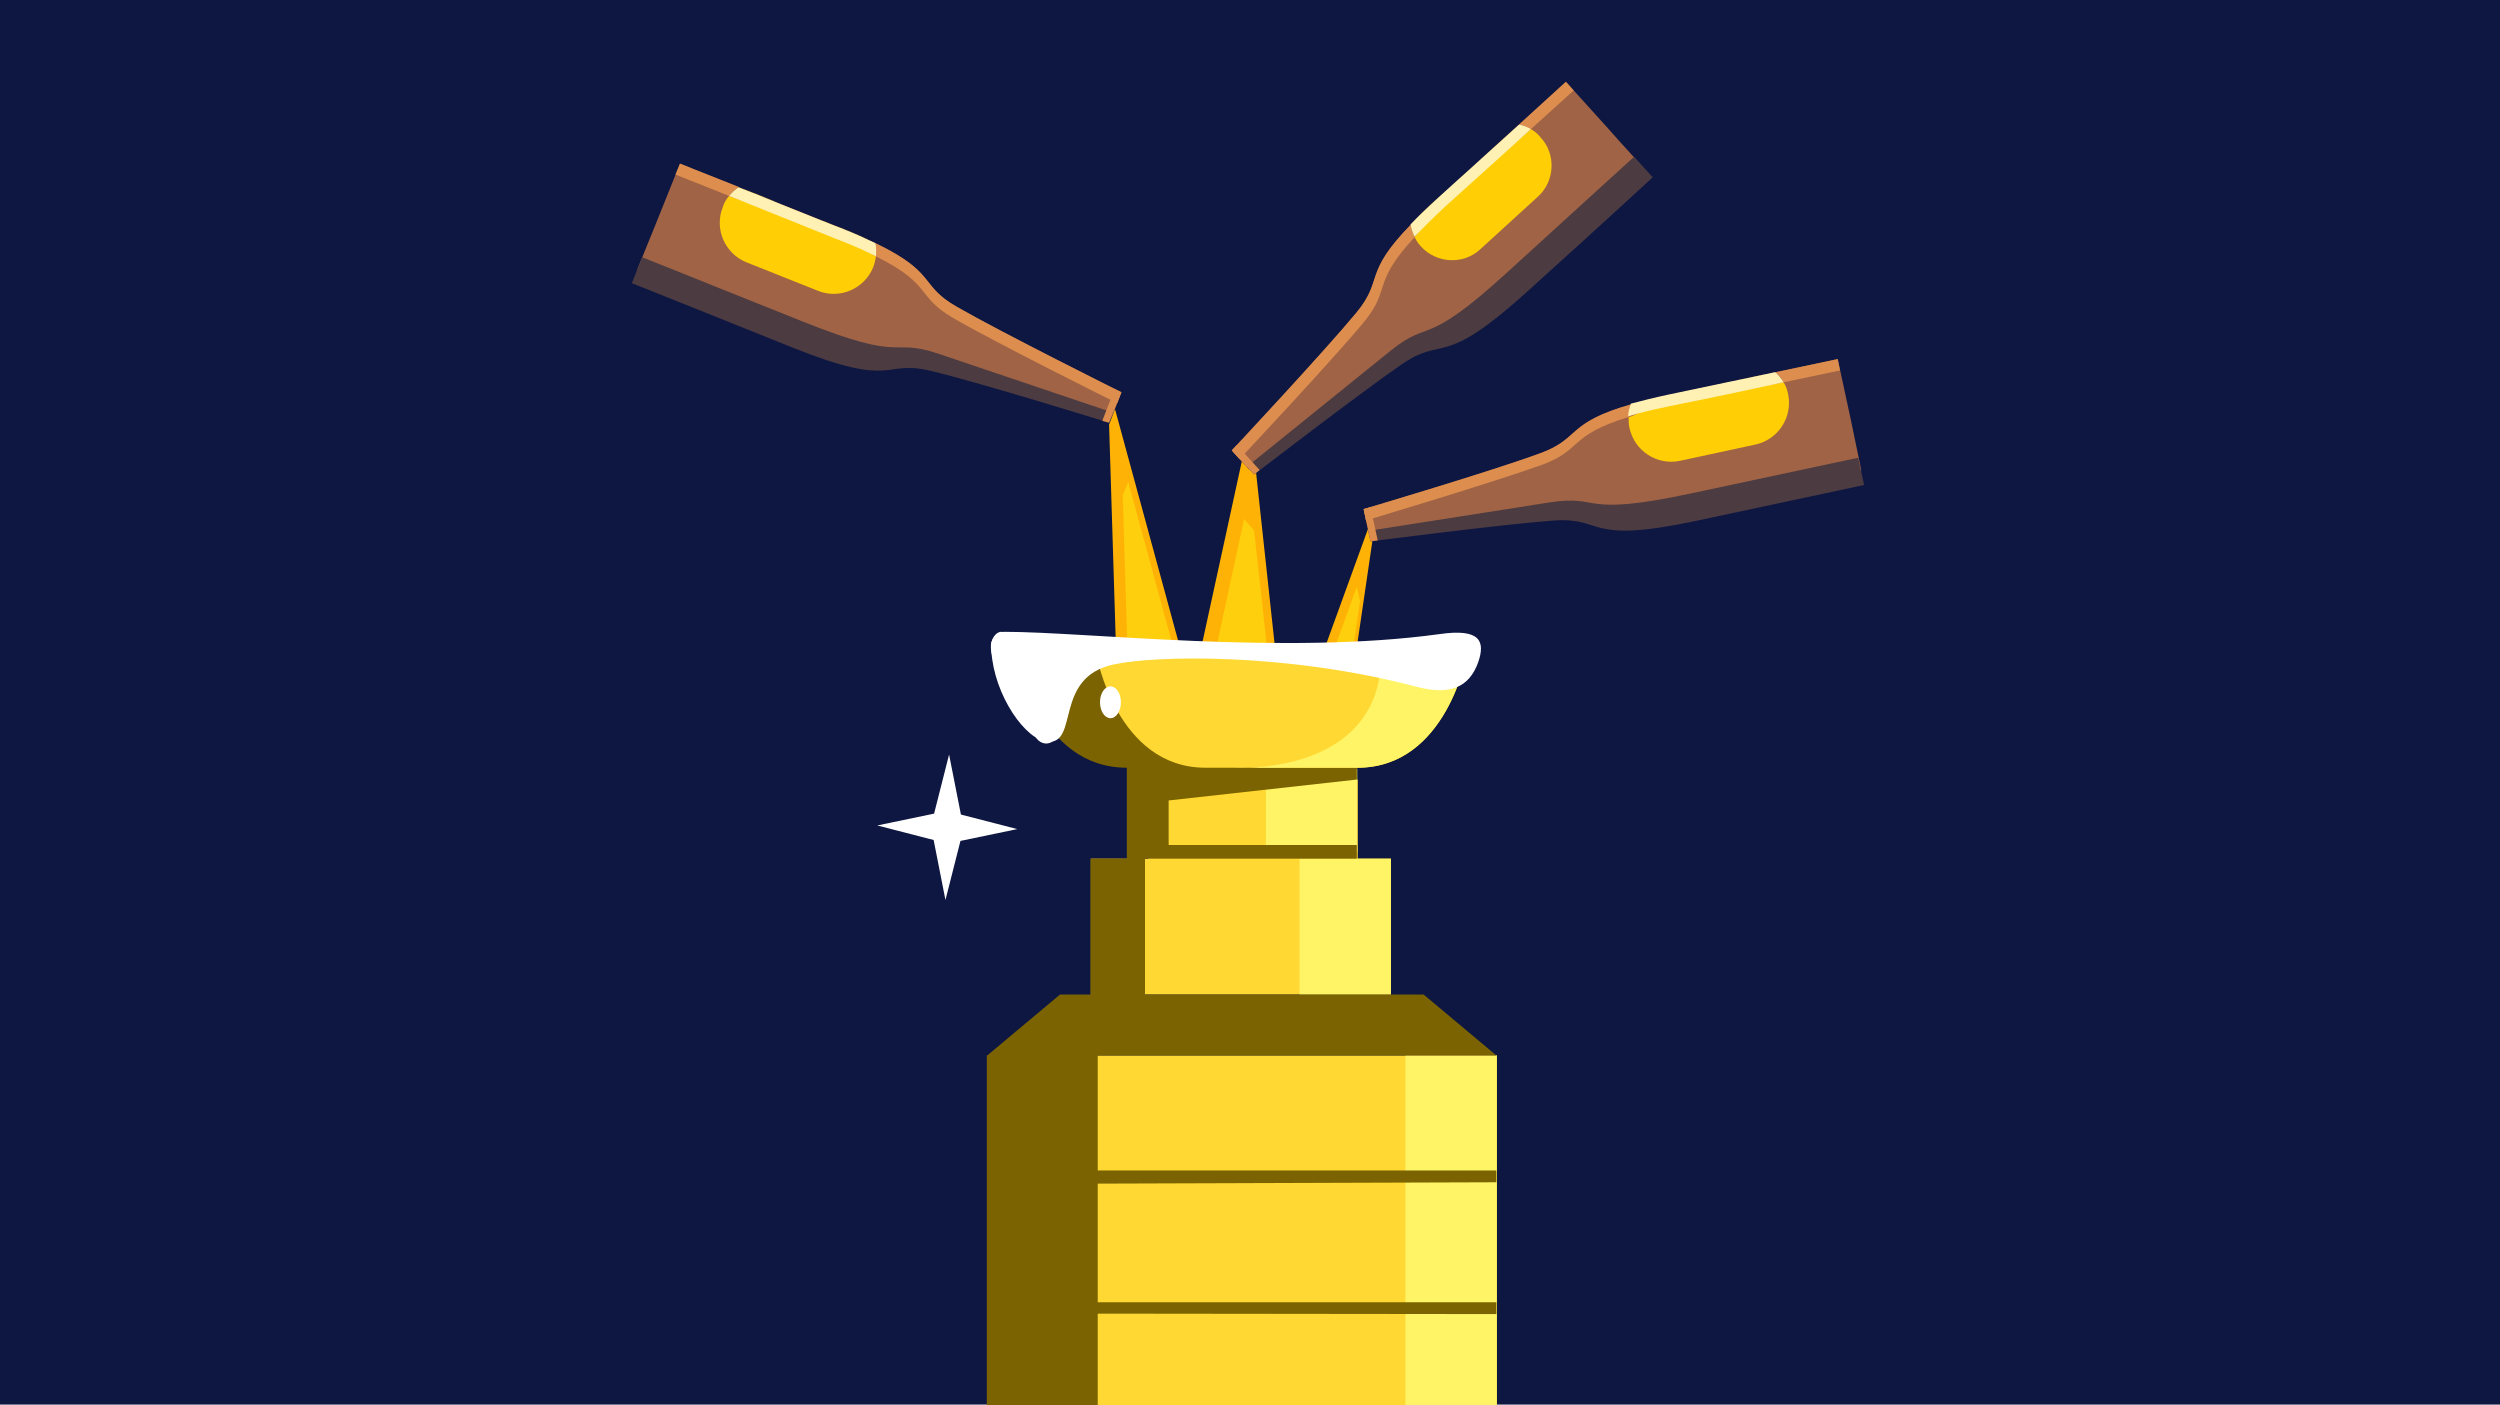
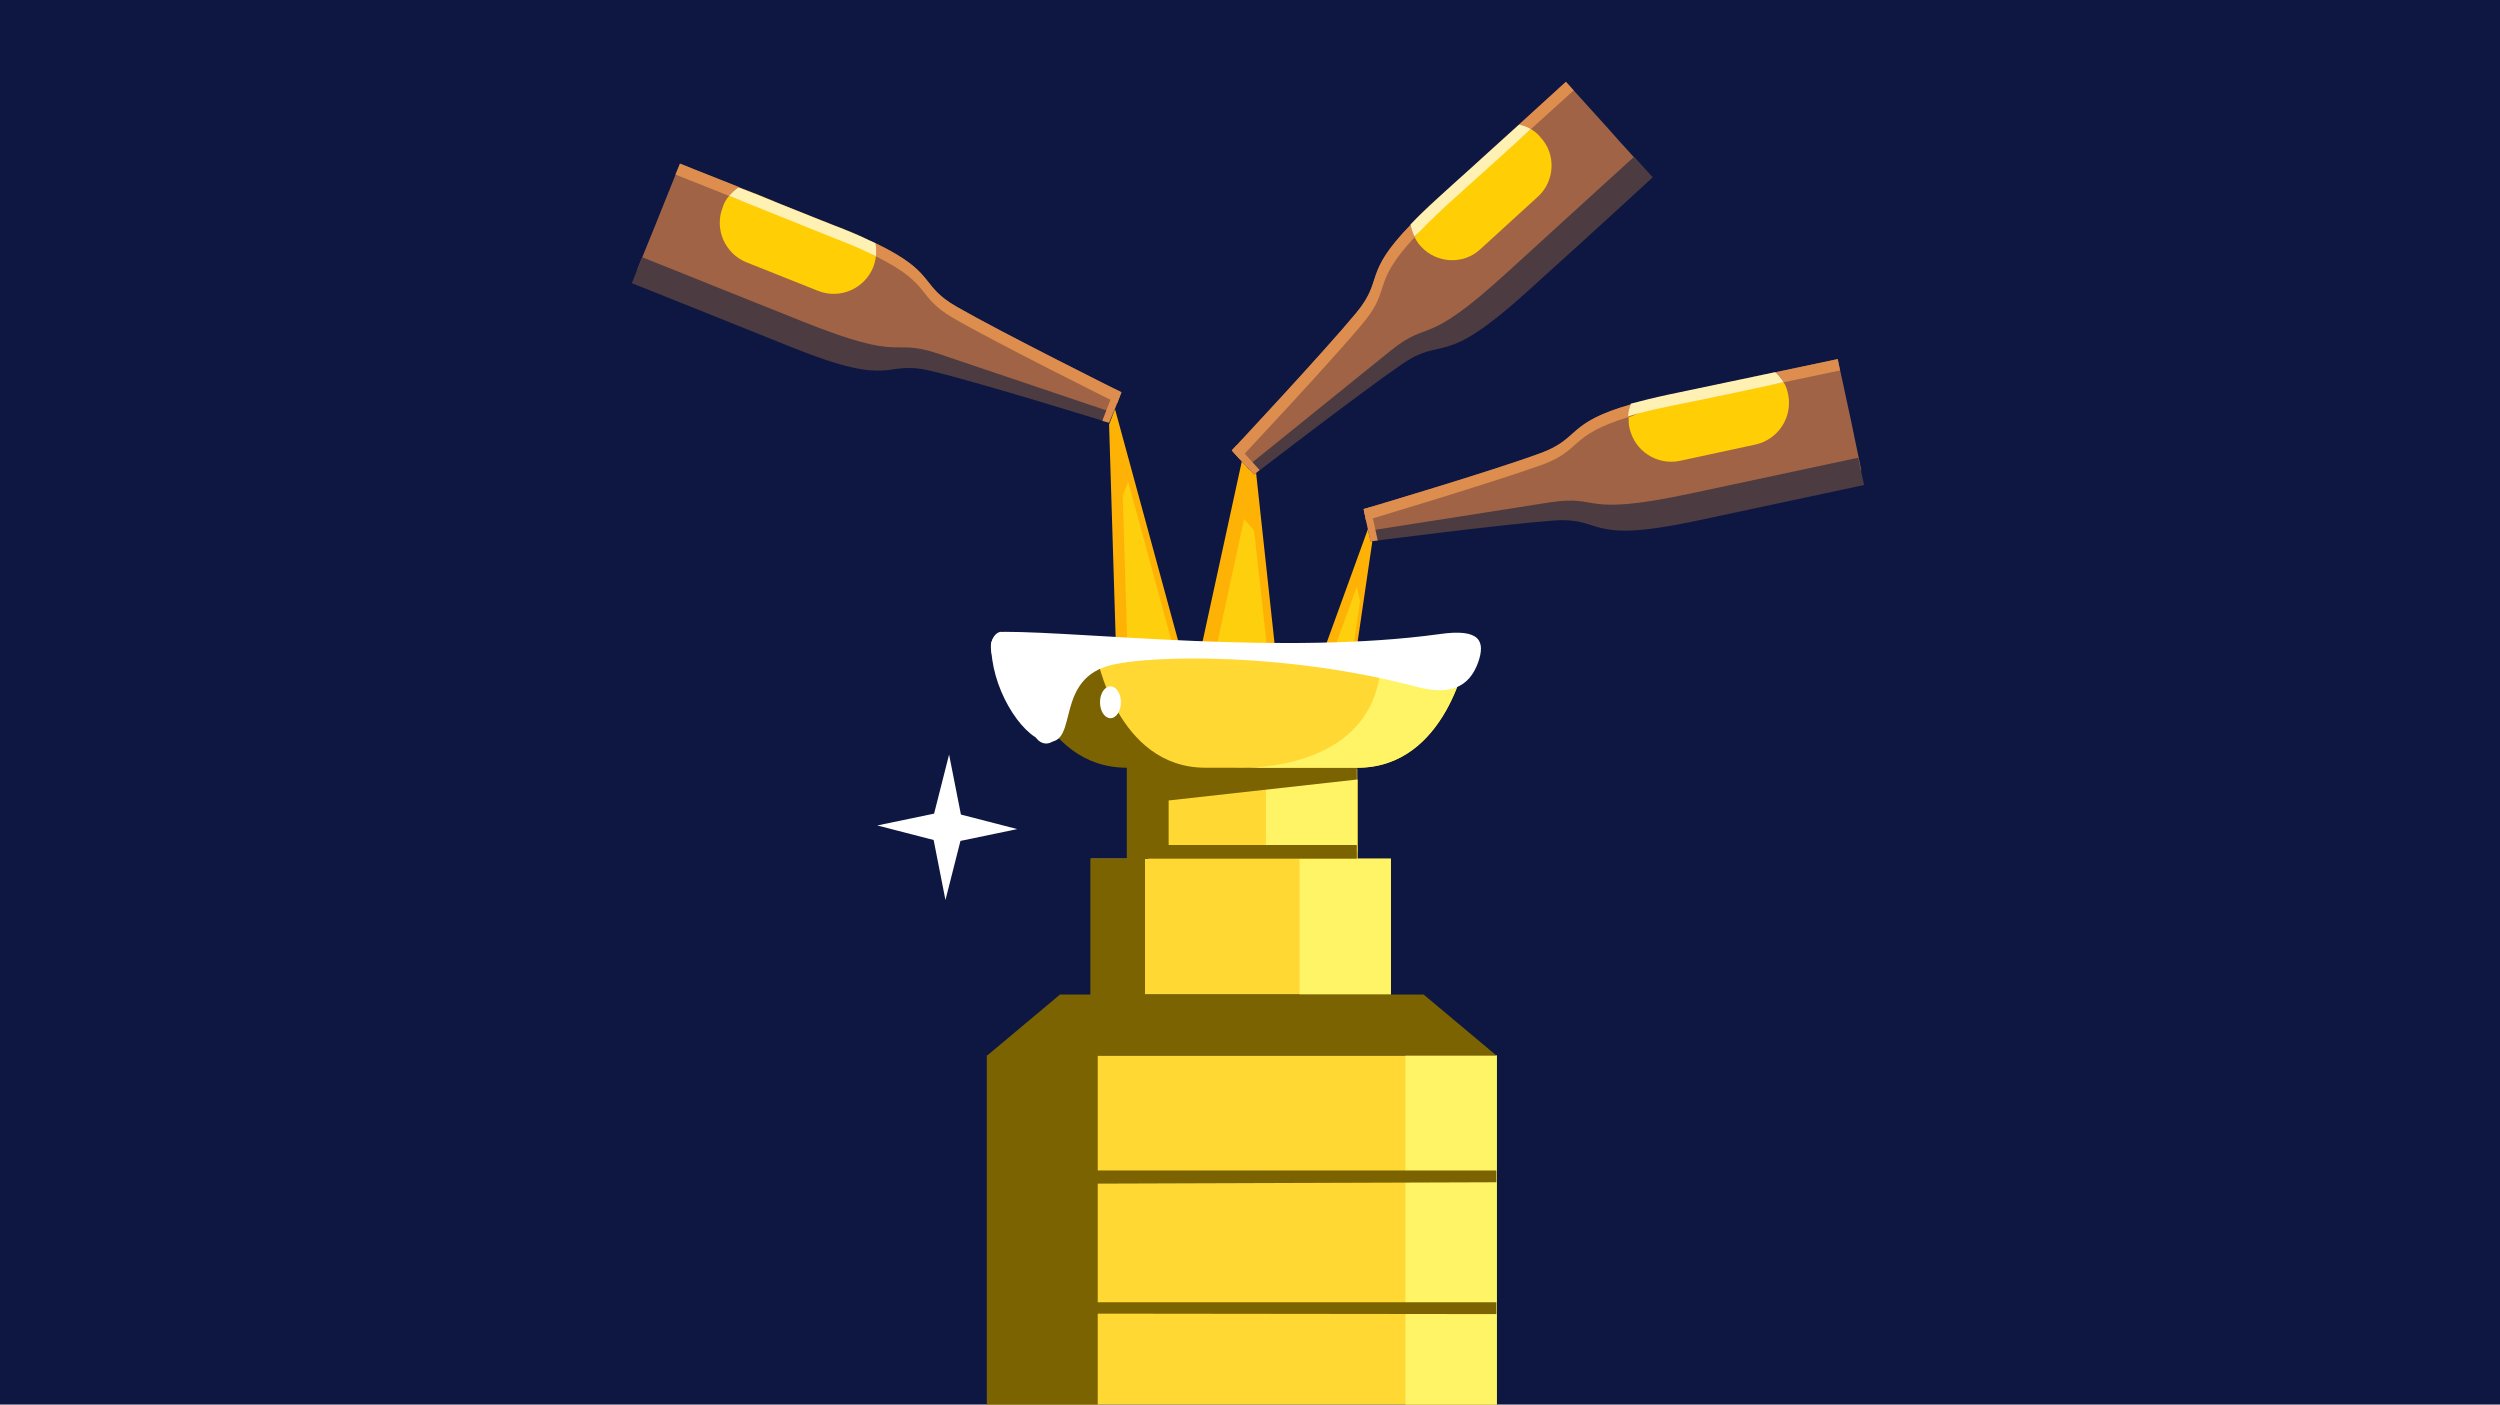
<svg xmlns="http://www.w3.org/2000/svg" xmlns:xlink="http://www.w3.org/1999/xlink" version="1.1" x="0px" y="0px" viewBox="0 0 550 309" enable-background="new 0 0 550 309" xml:space="preserve">
  <defs>
    <rect id="bg" x="0" y="0" height="309" width="550" fill="#0e1741" />
    <g id="BG">
      <rect fill="#0E1741" width="550" height="309" />
    </g>
    <g id="liquid">
      <g>
        <polygon fill="#FFB206" points="57.2,25.7 43.8,62.6 53,62.6 57.9,29.2     " />
        <polygon fill="#FFB206" points="32.1,11.8 29.7,9.2 18.2,62 1.3,0 0,3.4 2,68.3 22.7,78.5 18.9,64.8 37,57.1     " />
      </g>
    </g>
    <g id="highlight">
      <g>
        <polygon fill="#FECF0C" points="51.5,23.1 39.4,56.4 47.8,56.4 52.2,26.3   " />
        <polygon fill="#FECF0C" points="28.9,10.7 26.7,8.2 16.4,55.8 1.2,0 0,3 1.8,61.5 20.4,70.7 17.1,58.3 33.4,51.4   " />
      </g>
    </g>
    <ellipse id="drop" fill="#FFFFFF" cx="2.3" cy="3.5" rx="2.3" ry="3.5" />
    <g id="right-beer">
      <g>
        <path fill="#A06345" d="M38.9,20.7C28.4,24.6,0,33,0,33l0.8,3.5l0.5,2.2c0,0,29.4-3.9,40.5-4.6c11.1-0.7,6.3,3.5,30.7-1.7       s37-7.9,37-7.9l-1.5-7.2l-0.7-3.4l-3-13.9c0,0-12.6,2.7-37,7.9S49.3,16.8,38.9,20.7z" />
        <path fill="#4C3B41" d="M1.5,40.1c0,0,29.4-3.8,40.5-4.6c11.1-0.7,6.7,5.3,31.1,0.1s37-7.9,37-7.9l-1.3-6c0,0-12.6,2.7-37,7.9       s-19.4,0.2-30.7,1.9L1,37.8L1.5,40.1z" />
        <polygon fill="#DD8E4E" points="0,33 1.5,40.1 3.1,39.9 1.5,32.6     " />
        <g>
          <path fill="#FFCE04" d="M81,4.9c3.6-0.8,6.7-1.4,9.5-2C87.8,3.5,84.6,4.2,81,4.9z" />
          <path fill="#FFCE04" d="M71.6,7c-1.5,0.3-2.9,0.6-4.5,1c-3.2,0.7-5.8,1.3-8.1,2c0,0,0,0,0,0c2.3-0.6,5-1.3,8.3-2         C68.7,7.6,70.2,7.3,71.6,7z" />
          <path fill="#FFCE04" d="M92.4,5.1C86.4,6.4,77.9,6.8,67.5,9c-3.8,0.8-6.7,3-9.2,3.8c0,0.8,0,1.6,0.2,2.4c1.1,5,6,8.2,11,7.2         l16.7-3.6c5-1.1,8.2-6,7.2-11C93.2,6.8,92.9,5.9,92.4,5.1z" />
          <path fill="#DD8E4E" d="M71.6,7c3.4-0.7,6.6-1.4,9.5-2C78.1,5.6,75,6.2,71.6,7z" />
          <path fill="#DD8E4E" d="M92.4,5.1c8.2-1.7,12.4-2.6,12.4-2.6L104.3,0c0,0-4.7,1-13.8,2.9c0.1,0,0.1,0,0.2,0         C91.4,3.5,92,4.3,92.4,5.1z" />
          <path fill="#DD8E4E" d="M38.9,20.7C28.4,24.6,0,33,0,33l0.5,2.5c0,0,28.4-8.5,38.9-12.3c8.8-3.3,5.6-6.4,19-10.5         c0.1-1,0.3-1.9,0.6-2.8C44.3,14.1,47.9,17.4,38.9,20.7z" />
          <path fill="#FFF0B3" d="M92.4,5.1c-0.5-0.8-1.1-1.6-1.8-2.2c-0.1,0-0.1,0-0.2,0c-2.8,0.6-5.9,1.3-9.5,2c-2.9,0.6-6.1,1.3-9.5,2         c-1.4,0.3-2.8,0.6-4.3,0.9c-3.3,0.7-6,1.4-8.3,2c-0.3,0.9-0.6,1.8-0.6,2.8c2.5-0.8,5.6-1.5,9.4-2.3C78.1,8.2,86.4,6.4,92.4,5.1z" />
        </g>
      </g>
    </g>
    <g id="middle-beer">
      <g>
        <path fill="#A06345" d="M27.4,50.8C20.3,59.4,0,81.1,0,81.1l2.4,2.7l1.5,1.6c0,0,23.4-18.2,32.7-24.4c9.2-6.2,7.2-0.1,25.7-16.9       s28-25.5,28-25.5l-5-5.5L83,10.5L73.5,0c0,0-9.6,8.7-28,25.5S34.5,42.2,27.4,50.8z" />
        <path fill="#4C3B41" d="M4.9,86.4c0,0,23.5-18.1,32.7-24.4c9.2-6.2,8.5,1.2,27-15.5s28-25.5,28-25.5l-4.1-4.5c0,0-9.6,8.7-28,25.5       s-16.6,10-25.5,17.1L3.3,84.7L4.9,86.4z" />
        <polygon fill="#DD8E4E" points="0,81.1 4.9,86.4 6.1,85.4 1.1,79.9     " />
        <g>
          <path fill="#FFCE04" d="M55.9,16c2.7-2.4,5.1-4.6,7.2-6.5C61,11.4,58.6,13.5,55.9,16z" />
          <path fill="#FFCE04" d="M48.7,22.5c-1.1,1-2.2,2-3.4,3.1c-2.4,2.2-4.4,4.1-6,5.8c0,0,0,0,0,0c1.6-1.7,3.6-3.7,6.1-5.9         C46.6,24.4,47.6,23.5,48.7,22.5z" />
          <path fill="#FFCE04" d="M65.8,10.4c-4.6,4.2-11.7,8.7-19.6,15.9c-2.9,2.6-4.3,6-6,7.9c0.4,0.7,0.8,1.4,1.4,2         c3.4,3.8,9.4,4.1,13.1,0.6l12.6-11.5c3.8-3.4,4.1-9.4,0.6-13.1C67.3,11.4,66.6,10.9,65.8,10.4z" />
          <path fill="#DD8E4E" d="M48.7,22.5c2.6-2.4,5-4.5,7.2-6.5C53.7,18,51.3,20.1,48.7,22.5z" />
          <path fill="#DD8E4E" d="M65.8,10.4c6.2-5.6,9.4-8.5,9.4-8.5L73.5,0c0,0-3.5,3.2-10.4,9.5c0,0,0.1-0.1,0.1-0.1         C64.1,9.6,65,9.9,65.8,10.4z" />
          <path fill="#DD8E4E" d="M27.4,50.8C20.3,59.4,0,81.1,0,81.1l1.7,1.9c0,0,20.3-21.6,27.4-30.2c6-7.3,1.6-8.4,11.1-18.6         c-0.4-0.9-0.7-1.8-0.9-2.7C28.7,42.4,33.5,43.4,27.4,50.8z" />
          <path fill="#FFF0B3" d="M65.8,10.4c-0.8-0.5-1.7-0.8-2.6-1c0,0-0.1,0.1-0.1,0.1c-2.1,1.9-4.5,4.1-7.2,6.5c-2.2,2-4.6,4.2-7.2,6.5         c-1.1,1-2.2,2-3.3,3c-2.5,2.3-4.5,4.2-6.1,5.9c0.2,0.9,0.5,1.9,0.9,2.7c1.8-1.9,4-4.1,6.9-6.8C55,20.2,61.2,14.6,65.8,10.4z" />
        </g>
      </g>
    </g>
    <g id="left-beer">
      <g>
        <path fill="#A06345" d="M71.5,31.5c9.7,5.6,36.2,18.8,36.2,18.8l-1.3,3.4l-0.8,2.1c0,0-28.3-8.9-39.1-11.5       c-10.8-2.6-6.8,2.4-30-6.9S1.2,23.3,1.2,23.3L4,16.4l1.3-3.2L10.6,0c0,0,12,4.8,35.2,14.1S61.8,26,71.5,31.5z" />
        <path fill="#4C3B41" d="M105,57c0,0-28.3-8.8-39.2-11.4C55,43,58.3,49.7,35.2,40.4S0,26.3,0,26.3l2.3-5.7c0,0,12,4.8,35.2,14.1       s19,3.5,29.9,7.1l38.5,13L105,57z" />
        <polygon fill="#DD8E4E" points="107.7,50.3 105,57 103.5,56.6 106.2,49.6     " />
        <g>
          <path fill="#FFCE04" d="M32.6,8.8c-3.4-1.4-6.4-2.6-9-3.6C26.2,6.3,29.2,7.5,32.6,8.8z" />
          <path fill="#FFCE04" d="M41.6,12.4c1.4,0.6,2.8,1.1,4.3,1.7c3,1.2,5.5,2.3,7.6,3.3c0,0,0,0,0,0c-2.1-1-4.7-2.2-7.8-3.4         C44.3,13.5,42.9,13,41.6,12.4z" />
          <path fill="#FFCE04" d="M21.4,7.1c5.7,2.3,14,4.1,23.9,8c3.6,1.5,6.1,4.1,8.4,5.3c-0.1,0.8-0.3,1.6-0.6,2.4         c-1.9,4.7-7.3,7.1-12.1,5.2l-15.8-6.3c-4.7-1.9-7.1-7.3-5.2-12.1C20.3,8.6,20.8,7.8,21.4,7.1z" />
          <path fill="#DD8E4E" d="M41.6,12.4c-3.2-1.3-6.2-2.5-9-3.6C35.4,9.9,38.4,11.1,41.6,12.4z" />
          <path fill="#DD8E4E" d="M21.4,7.1C13.6,4,9.6,2.4,9.6,2.4L10.6,0c0,0,4.4,1.8,13.1,5.2c0,0-0.1,0-0.2-0.1         C22.7,5.7,22,6.3,21.4,7.1z" />
          <path fill="#DD8E4E" d="M71.5,31.5c9.7,5.6,36.2,18.8,36.2,18.8l-0.9,2.4c0,0-26.6-13.2-36.2-18.8c-8.1-4.7-4.4-7.3-16.9-13.5         c0.1-1,0.1-1.9-0.1-2.9C67.3,24.1,63.1,26.7,71.5,31.5z" />
          <path fill="#FFF0B3" d="M21.4,7.1c0.6-0.7,1.3-1.4,2.1-1.9c0,0,0.1,0,0.2,0.1c2.6,1,5.6,2.2,9,3.6c2.7,1.1,5.7,2.3,9,3.6         c1.3,0.5,2.7,1.1,4.1,1.6c3.1,1.2,5.7,2.4,7.8,3.4c0.2,0.9,0.2,1.9,0.1,2.9c-2.3-1.2-5.2-2.5-8.9-3.9         C34.9,12.5,27.1,9.4,21.4,7.1z" />
        </g>
      </g>
    </g>
    <g id="trophy">
      <g>
        <polygon fill="#D3DDD5" points="101.1,78.2 101.1,78.2 101.1,78.2    " />
        <g>
          <path fill="#FFD833" d="M42,22l10.2,3.2l-5.6-0.3v20H34v29.9h66V44.9h-7.3V27.5l-6.4-0.4l6.4-2.2c19.6,0,24-24.9,24-24.9H67.3v0         H18C18,0,22.4,22,42,22z" />
          <rect x="11.3" y="88.2" fill="#FFD833" width="112" height="107.4" />
        </g>
        <rect x="103.2" y="88.2" fill="#FFF466" width="20.1" height="107.4" />
        <rect x="79.9" y="44.9" fill="#FFF466" width="20.1" height="29.9" />
        <rect x="72.5" y="25.1" fill="#FFF466" width="20.1" height="18.4" />
        <path fill="#7A6300" d="M35.5,195.6V174l87.7,0.1v-2.6H35.5v-26.5l87.7,0.1v-2.6H35.5l0-26.1l87.7-0.3v-2.6H35.5V88.2h87.7       l-16-13.4H45.9V44.9h5.2h41.4v-3H51.1v-9.8l41.4-4.6v-2.6H59.2c-19.6,0-24-24.9-24-24.9H17.9c0,0,4.4,24.9,24,24.9h0l0,8.2v8.8v3       h-8v29.9h-6.7l-16,13.4h-0.1l0,107.4H0v23.6h52.1v-23.6H35.5z" />
        <g>
          <path fill="#FFF466" d="M68.7,24.9c-2.2,0-3.2,0-3.2,0S66.7,25,68.7,24.9z" />
          <path fill="#FFF466" d="M97.9,0c0,21.7-21,24.6-29.2,24.9c3.8,0,11.3,0,23.9,0c19.8,0,24.1-24.9,24.1-24.9L97.9,0z" />
        </g>
        <rect x="52.1" y="195.2" fill="#FFD833" width="80.6" height="23.9" />
        <rect x="112.6" y="195.2" fill="#FFF466" width="20.1" height="23.9" />
      </g>
    </g>
    <g id="foam">
      <path fill="#FFFFFF" d="M98.7,0.5C64.7,5.2,20.9,0,3,0C1.6,0,0.1,1.2,0,2.9h0C0,2.9,0,3,0,3c0,0.4,0,0.8,0.1,1.2     C0.7,14,7.7,24,12.6,24.2c6.8,0.3,1.2-14.1,14.3-17c9-2,37.9-2.7,66.8,4.9c7.2,1.9,11.5,0.2,13.5-5.4C108.8,2.1,107.7-0.8,98.7,0.5     z" />
      <ellipse fill="#FFFFFF" cx="2.3" cy="3.5" rx="2.3" ry="3.5" />
    </g>
    <path id="foam-drop" fill="#FFFFFF" d="M5,16.7c-1.7,2.1-6.3,0.7-4.7-7.1c1-4.9,1.8-11.5,4-9S8.7,12.1,5,16.7z" />
    <polygon id="star1" fill="#FFFFFF" points="18.3,19 30.8,16.4 18.4,13.2 15.8,0 12.5,13 0,15.6 12.4,18.8 15,32" />
    <polygon id="star2" fill="#FFFFFF" points="13.9,14.4 23.4,12.5 14,10 12,0 9.5,9.9 0,11.9 9.4,14.3 11.4,24.4" />
    <polygon id="star3" fill="#FFFFFF" points="9.2,9.5 15.4,8.2 9.2,6.6 7.9,0 6.3,6.5 0,7.8 6.2,9.4 7.5,16.1" />
+     <clipPath id="canvas">
+       <polygon points="550,309 0,309 0,0 550,0 " />
+     </clipPath>
  </defs>
-   <use xlink:href="#bg" />
-   <g id="pouring">
-     <g transform="translate(244,90)">
-       <use xlink:href="#liquid" />
+   <g id="12-hockey" clip-path="url(#canvas)">
+     <use xlink:href="#bg" />
+     <g id="pouring">
+       <g transform="translate(244,90)">
+         <use xlink:href="#liquid" />
+       </g>
+       <g transform="translate(247,106)">
+         <use xlink:href="#highlight">
+           <animateTransform attributeName="transform" type="translate" dur="2" fill="freeze" values="0,-2;0,8;0,-2" repeatCount="indefinite" additive="sum" />
+         </use>
+       </g>
+       <g transform="translate(139,36)">
+         <use xlink:href="#left-beer">
+           <animateTransform id="" attributeName="transform" type="rotate" dur="1.5" values="-1 245 90;0 245 90;-1 245 90" repeatCount="indefinite" additive="sum" />
+         </use>
+       </g>
+       <g transform="translate(271,18)">
+         <use xlink:href="#middle-beer">
+           <animateTransform id="" attributeName="transform" type="rotate" dur="1.5" values="-.5 274 90;.5 274 90;-.5 274 90" repeatCount="indefinite" additive="sum" />
+         </use>
+       </g>
+       <g transform="translate(300,79)">
+         <use xlink:href="#right-beer">
+           <animateTransform id="" attributeName="transform" type="rotate" dur="1.5" values="0 301 116;-.5 301 116;0 301 116" repeatCount="indefinite" additive="sum" />
+         </use>
+       </g>
+       <animateTransform attributeName="transform" type="translate" dur="6" fill="freeze" values="0,-4;0,10;0,-4" repeatCount="indefinite" additive="sum" />
    </g>
-     <g transform="translate(247,106)">
-       <use xlink:href="#highlight">
-         <animateTransform attributeName="transform" type="translate" dur="2" fill="freeze" values="0,-2;0,8;0,-2" repeatCount="indefinite" additive="sum" />
+     <g>
+       <g transform="translate(206,144)">
+         <use xlink:href="#trophy" />
+       </g>
+       <g transform="translate(218,139)">
+         <use xlink:href="#foam" />
+       </g>
+       <g transform="translate(218,139)">
+         <path fill="white">
+           <animate id="spill" attributeName="d" dur="4s" repeatCount="1" begin="0s;droplet.end" values="M98.7,0.5C64.7,5.2,20.9,0,3,0C1.6,0,0.1,1.2,0,2.9h0C0,2.9,0,3,0,3c0,0.4,0,0.8,0.1,1.2     C0.7,14,7.7,24,12.6,24.2c6.8,0.3,1.2-14.1,14.3-17c9-2,37.9-2.7,66.8,4.9c7.2,1.9,11.5,0.2,13.5-5.4C108.8,2.1,107.7-0.8,98.7,0.5     z; M98.7,0.5C64.7,5.2,20.9,0,3,0C1.6,0,0.1,1.2,0,2.9h0C0,2.9,0,3,0,3c0,0.4,0,0.8,0.1,1.2C0.7,14,7.7,36,12.6,36.2   c6.8,0.3,1.2-26.1,14.3-29c9-2,37.9-2.7,66.8,4.9c7.2,1.9,11.5,0.2,13.5-5.4C108.8,2.1,107.7-0.8,98.7,0.5z;" />
+         </path>
+       </g>
+       <g transform="translate(242,151)">
+         <use xlink:href="#drop" />
+       </g>
+       <g transform="translate(227,146)">
+         <use xlink:href="#foam-drop">
+           <animateTransform id="droplet" attributeName="transform" type="translate" dur=".8" values="0,0; 0,200;" begin="spill.end-.10" repeatCount="1" />
+         </use>
+       </g>
+       <animateTransform attributeName="transform" type="translate" dur="2" fill="freeze" values="0,0; 0,2;0,0" repeatCount="indefinite" additive="sum" />
+     </g>
+     <g transform="translate(193,166)">
+       <use xlink:href="#star1">
+         <animateTransform attributeName="transform" type="rotate" dur=".6s" values="0 15.35 16;360 15.35 16" repeatCount="0" begin="0s;fadestar3.end" />
+         <animate id="fadestar1" attributeName="opacity" values="0;1;0" dur=".6s" repeatCount="0" begin="0s;fadestar3.end" fill="freeze" />
      </use>
    </g>
-     <g transform="translate(139,36)">
-       <use xlink:href="#left-beer">
-         <animateTransform id="" attributeName="transform" type="rotate" dur="1.5" values="-1 245 90;0 245 90;-1 245 90" repeatCount="indefinite" additive="sum" />
+     <g transform="translate(230,262)">
+       <use xlink:href="#star2" visibility="hidden">
+         <set attributeName="visibility" from="hidden" to="visible" begin="fadestar1.end" />
+         <animateTransform attributeName="transform" type="rotate" dur=".6s" values="0 12.7 12.15;360 12.7 12.15" repeatCount="0" begin="fadestar1.end-.25" />
+         <animate id="fadestar2" attributeName="opacity" values="0;1;0" dur=".6s" repeatCount="0" fill="freeze" begin="fadestar1.end-.25" />
      </use>
    </g>
-     <g transform="translate(271,18)">
-       <use xlink:href="#middle-beer">
-         <animateTransform id="" attributeName="transform" type="rotate" dur="1.5" values="-.5 274 90;.5 274 90;-.5 274 90" repeatCount="indefinite" additive="sum" />
+     <g transform="translate(315,193)">
+       <use xlink:href="#star3" visibility="hidden">
+         <set attributeName="visibility" from="hidden" to="visible" begin="fadestar2.end" />
+         <animateTransform attributeName="transform" type="rotate" dur=".6s" values="0 7.7 8;360 7.7 8" repeatCount="0" begin="fadestar2.end-.25" />
+         <animate id="fadestar3" attributeName="opacity" values="0;1;0" dur=".6s" repeatCount="0" fill="freeze" begin="fadestar2.end-.25" />
      </use>
    </g>
-     <g transform="translate(300,79)">
-       <use xlink:href="#right-beer">
-         <animateTransform id="" attributeName="transform" type="rotate" dur="1.5" values="0 301 116;-.5 301 116;0 301 116" repeatCount="indefinite" additive="sum" />
-       </use>
-     </g>
-     <animateTransform attributeName="transform" type="translate" dur="6" fill="freeze" values="0,-4;0,10;0,-4" repeatCount="indefinite" additive="sum" />
-   </g>
-   <g>
-     <g transform="translate(206,144)">
-       <use xlink:href="#trophy" />
-     </g>
-     <g transform="translate(218,139)">
-       <use xlink:href="#foam" />
-     </g>
-     <g transform="translate(218,139)">
-       <path fill="white">
-         <animate id="spill" attributeName="d" dur="4s" repeatCount="1" begin="0s;droplet.end" values="M98.7,0.5C64.7,5.2,20.9,0,3,0C1.6,0,0.1,1.2,0,2.9h0C0,2.9,0,3,0,3c0,0.4,0,0.8,0.1,1.2     C0.7,14,7.7,24,12.6,24.2c6.8,0.3,1.2-14.1,14.3-17c9-2,37.9-2.7,66.8,4.9c7.2,1.9,11.5,0.2,13.5-5.4C108.8,2.1,107.7-0.8,98.7,0.5     z; M98.7,0.5C64.7,5.2,20.9,0,3,0C1.6,0,0.1,1.2,0,2.9h0C0,2.9,0,3,0,3c0,0.4,0,0.8,0.1,1.2C0.7,14,7.7,36,12.6,36.2   c6.8,0.3,1.2-26.1,14.3-29c9-2,37.9-2.7,66.8,4.9c7.2,1.9,11.5,0.2,13.5-5.4C108.8,2.1,107.7-0.8,98.7,0.5z;" />
-       </path>
-     </g>
-     <g transform="translate(242,151)">
-       <use xlink:href="#drop" />
-     </g>
-     <g transform="translate(227,146)">
-       <use xlink:href="#foam-drop">
-         <animateTransform id="droplet" attributeName="transform" type="translate" dur=".8" values="0,0; 0,200;" begin="spill.end-.10" repeatCount="1" />
-       </use>
-     </g>
-     <animateTransform attributeName="transform" type="translate" dur="2" fill="freeze" values="0,0; 0,2;0,0" repeatCount="indefinite" additive="sum" />
-   </g>
-   <g transform="translate(193,166)">
-     <use xlink:href="#star1">
-       <animateTransform attributeName="transform" type="rotate" dur=".6s" values="0 15.35 16;360 15.35 16" repeatCount="0" begin="0s;fadestar3.end" />
-       <animate id="fadestar1" attributeName="opacity" values="0;1;0" dur=".6s" repeatCount="0" begin="0s;fadestar3.end" fill="freeze" />
-     </use>
-   </g>
-   <g transform="translate(230,262)">
-     <use xlink:href="#star2" visibility="hidden">
-       <set attributeName="visibility" from="hidden" to="visible" begin="fadestar1.end" />
-       <animateTransform attributeName="transform" type="rotate" dur=".6s" values="0 12.7 12.15;360 12.7 12.15" repeatCount="0" begin="fadestar1.end-.25" />
-       <animate id="fadestar2" attributeName="opacity" values="0;1;0" dur=".6s" repeatCount="0" fill="freeze" begin="fadestar1.end-.25" />
-     </use>
-   </g>
-   <g transform="translate(315,193)">
-     <use xlink:href="#star3" visibility="hidden">
-       <set attributeName="visibility" from="hidden" to="visible" begin="fadestar2.end" />
-       <animateTransform attributeName="transform" type="rotate" dur=".6s" values="0 7.7 8;360 7.7 8" repeatCount="0" begin="fadestar2.end-.25" />
-       <animate id="fadestar3" attributeName="opacity" values="0;1;0" dur=".6s" repeatCount="0" fill="freeze" begin="fadestar2.end-.25" />
-     </use>
  </g>
</svg>
